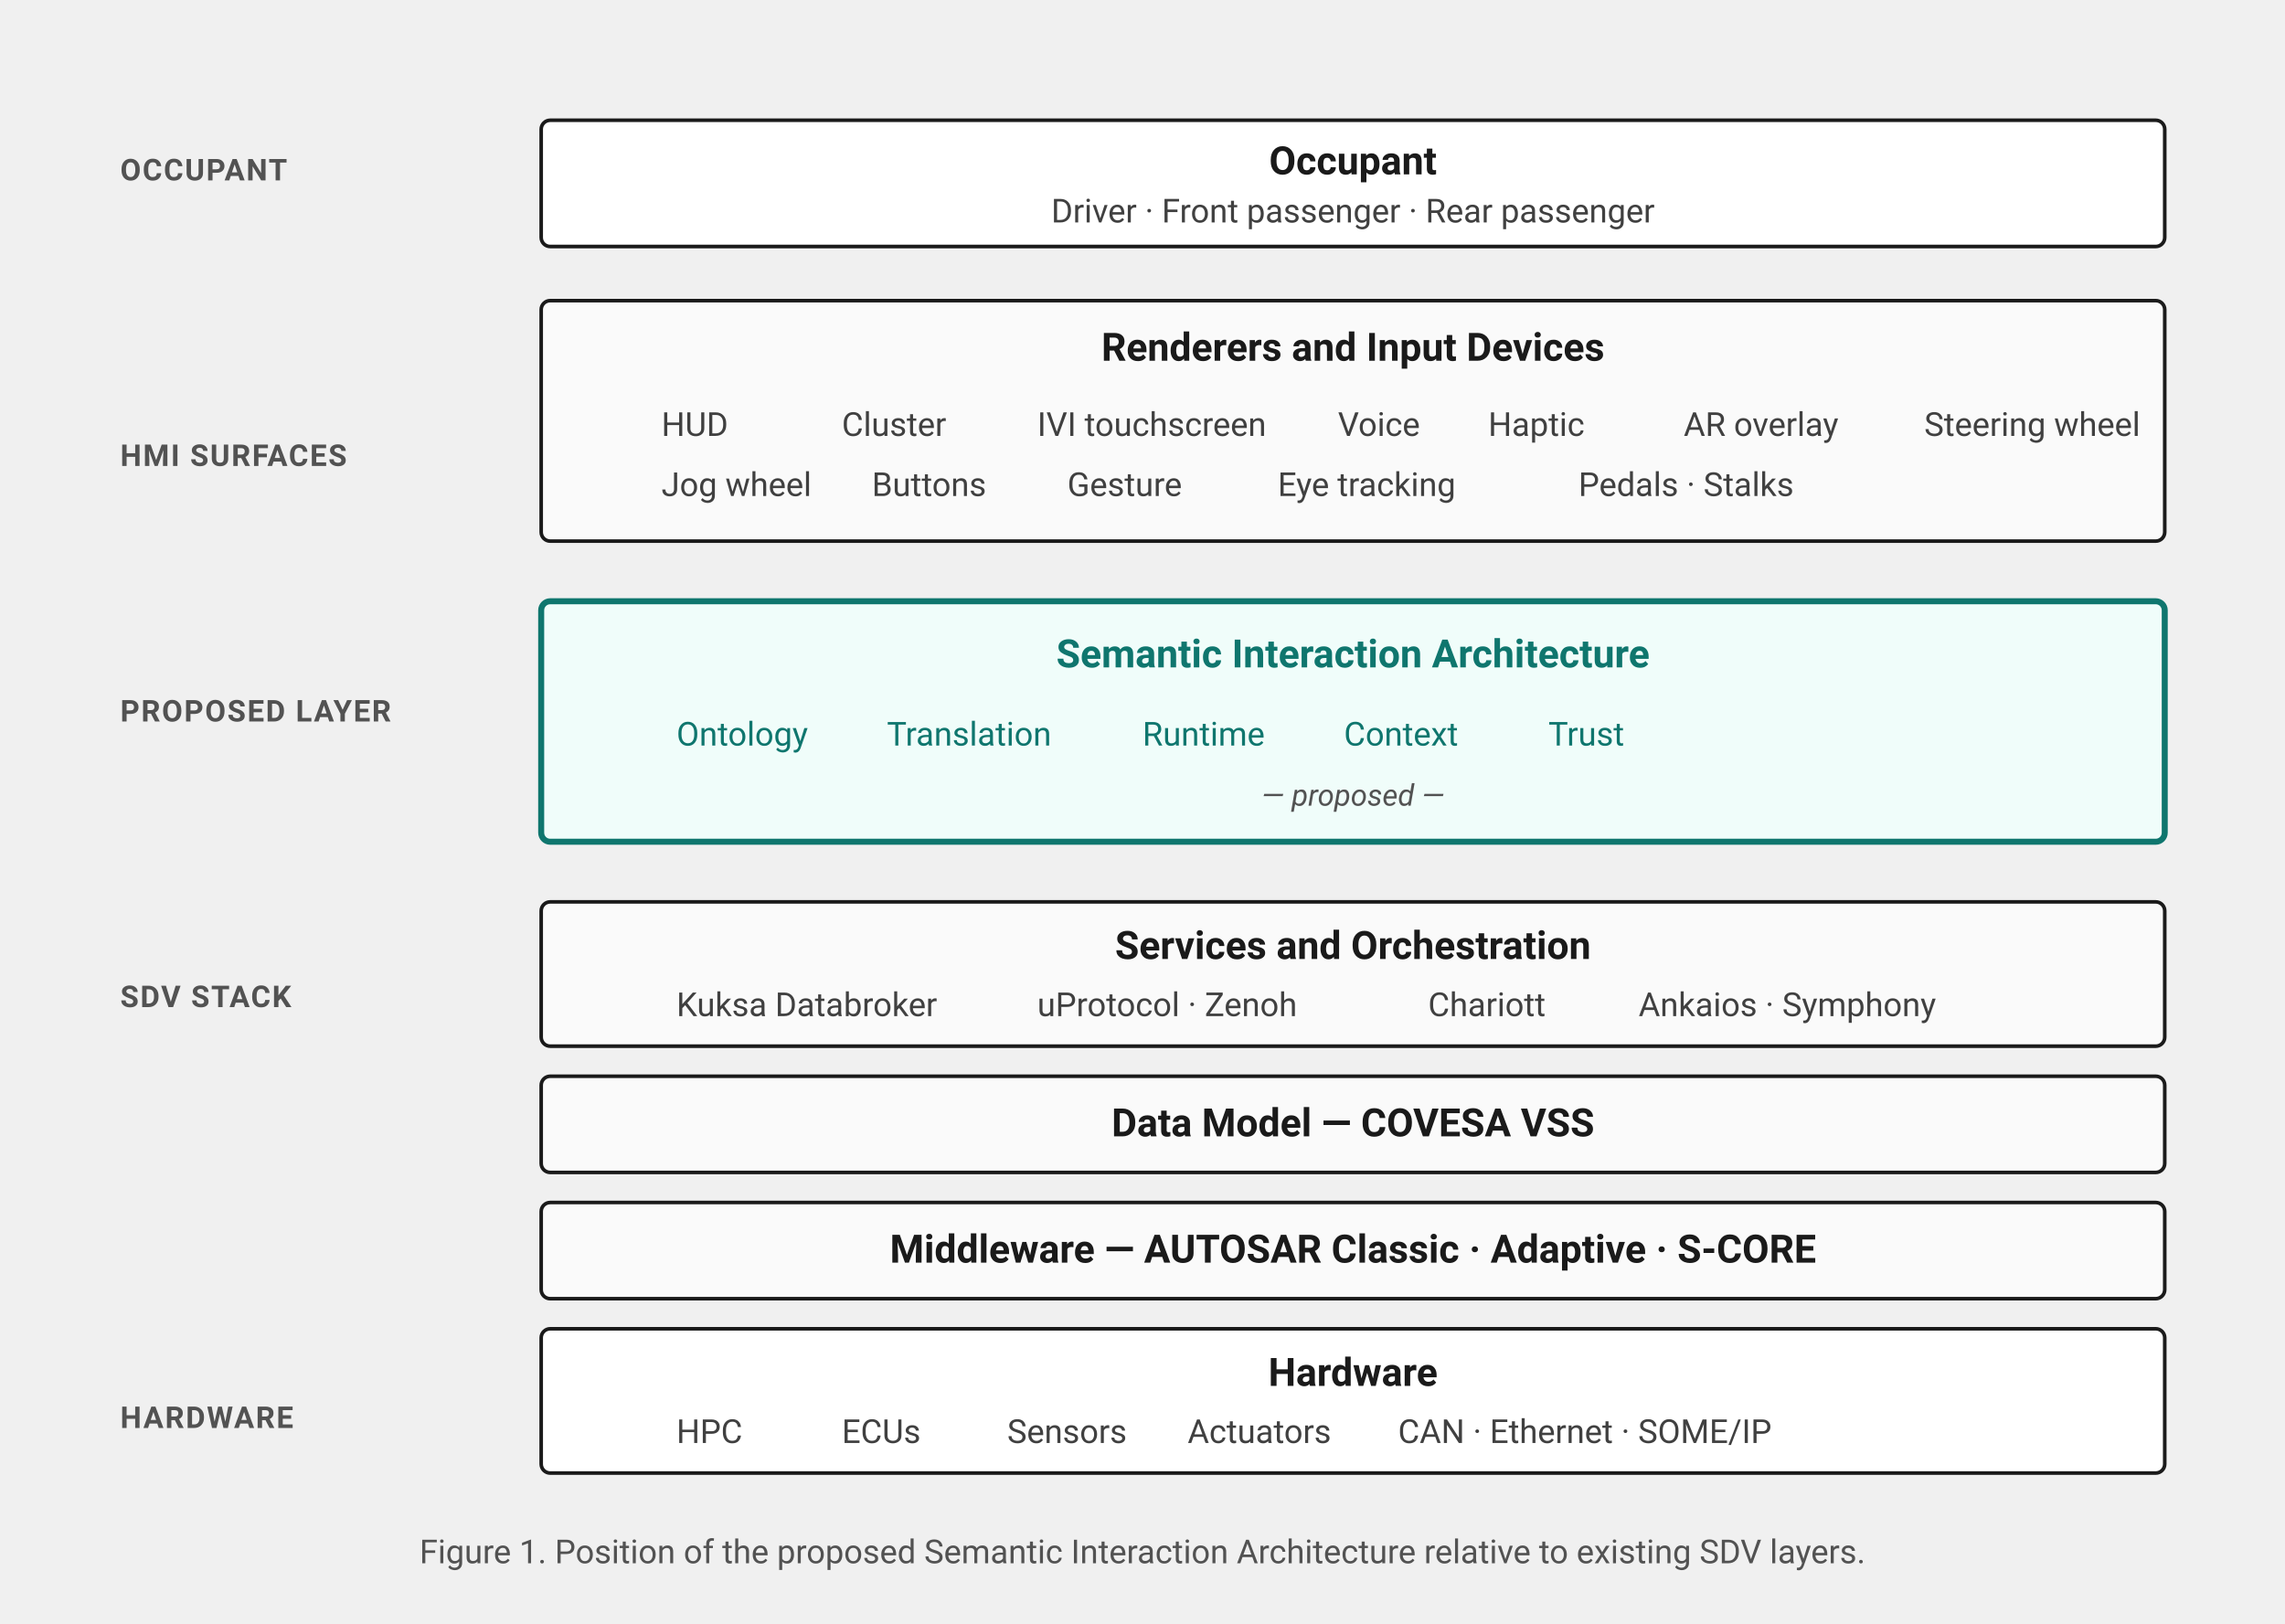
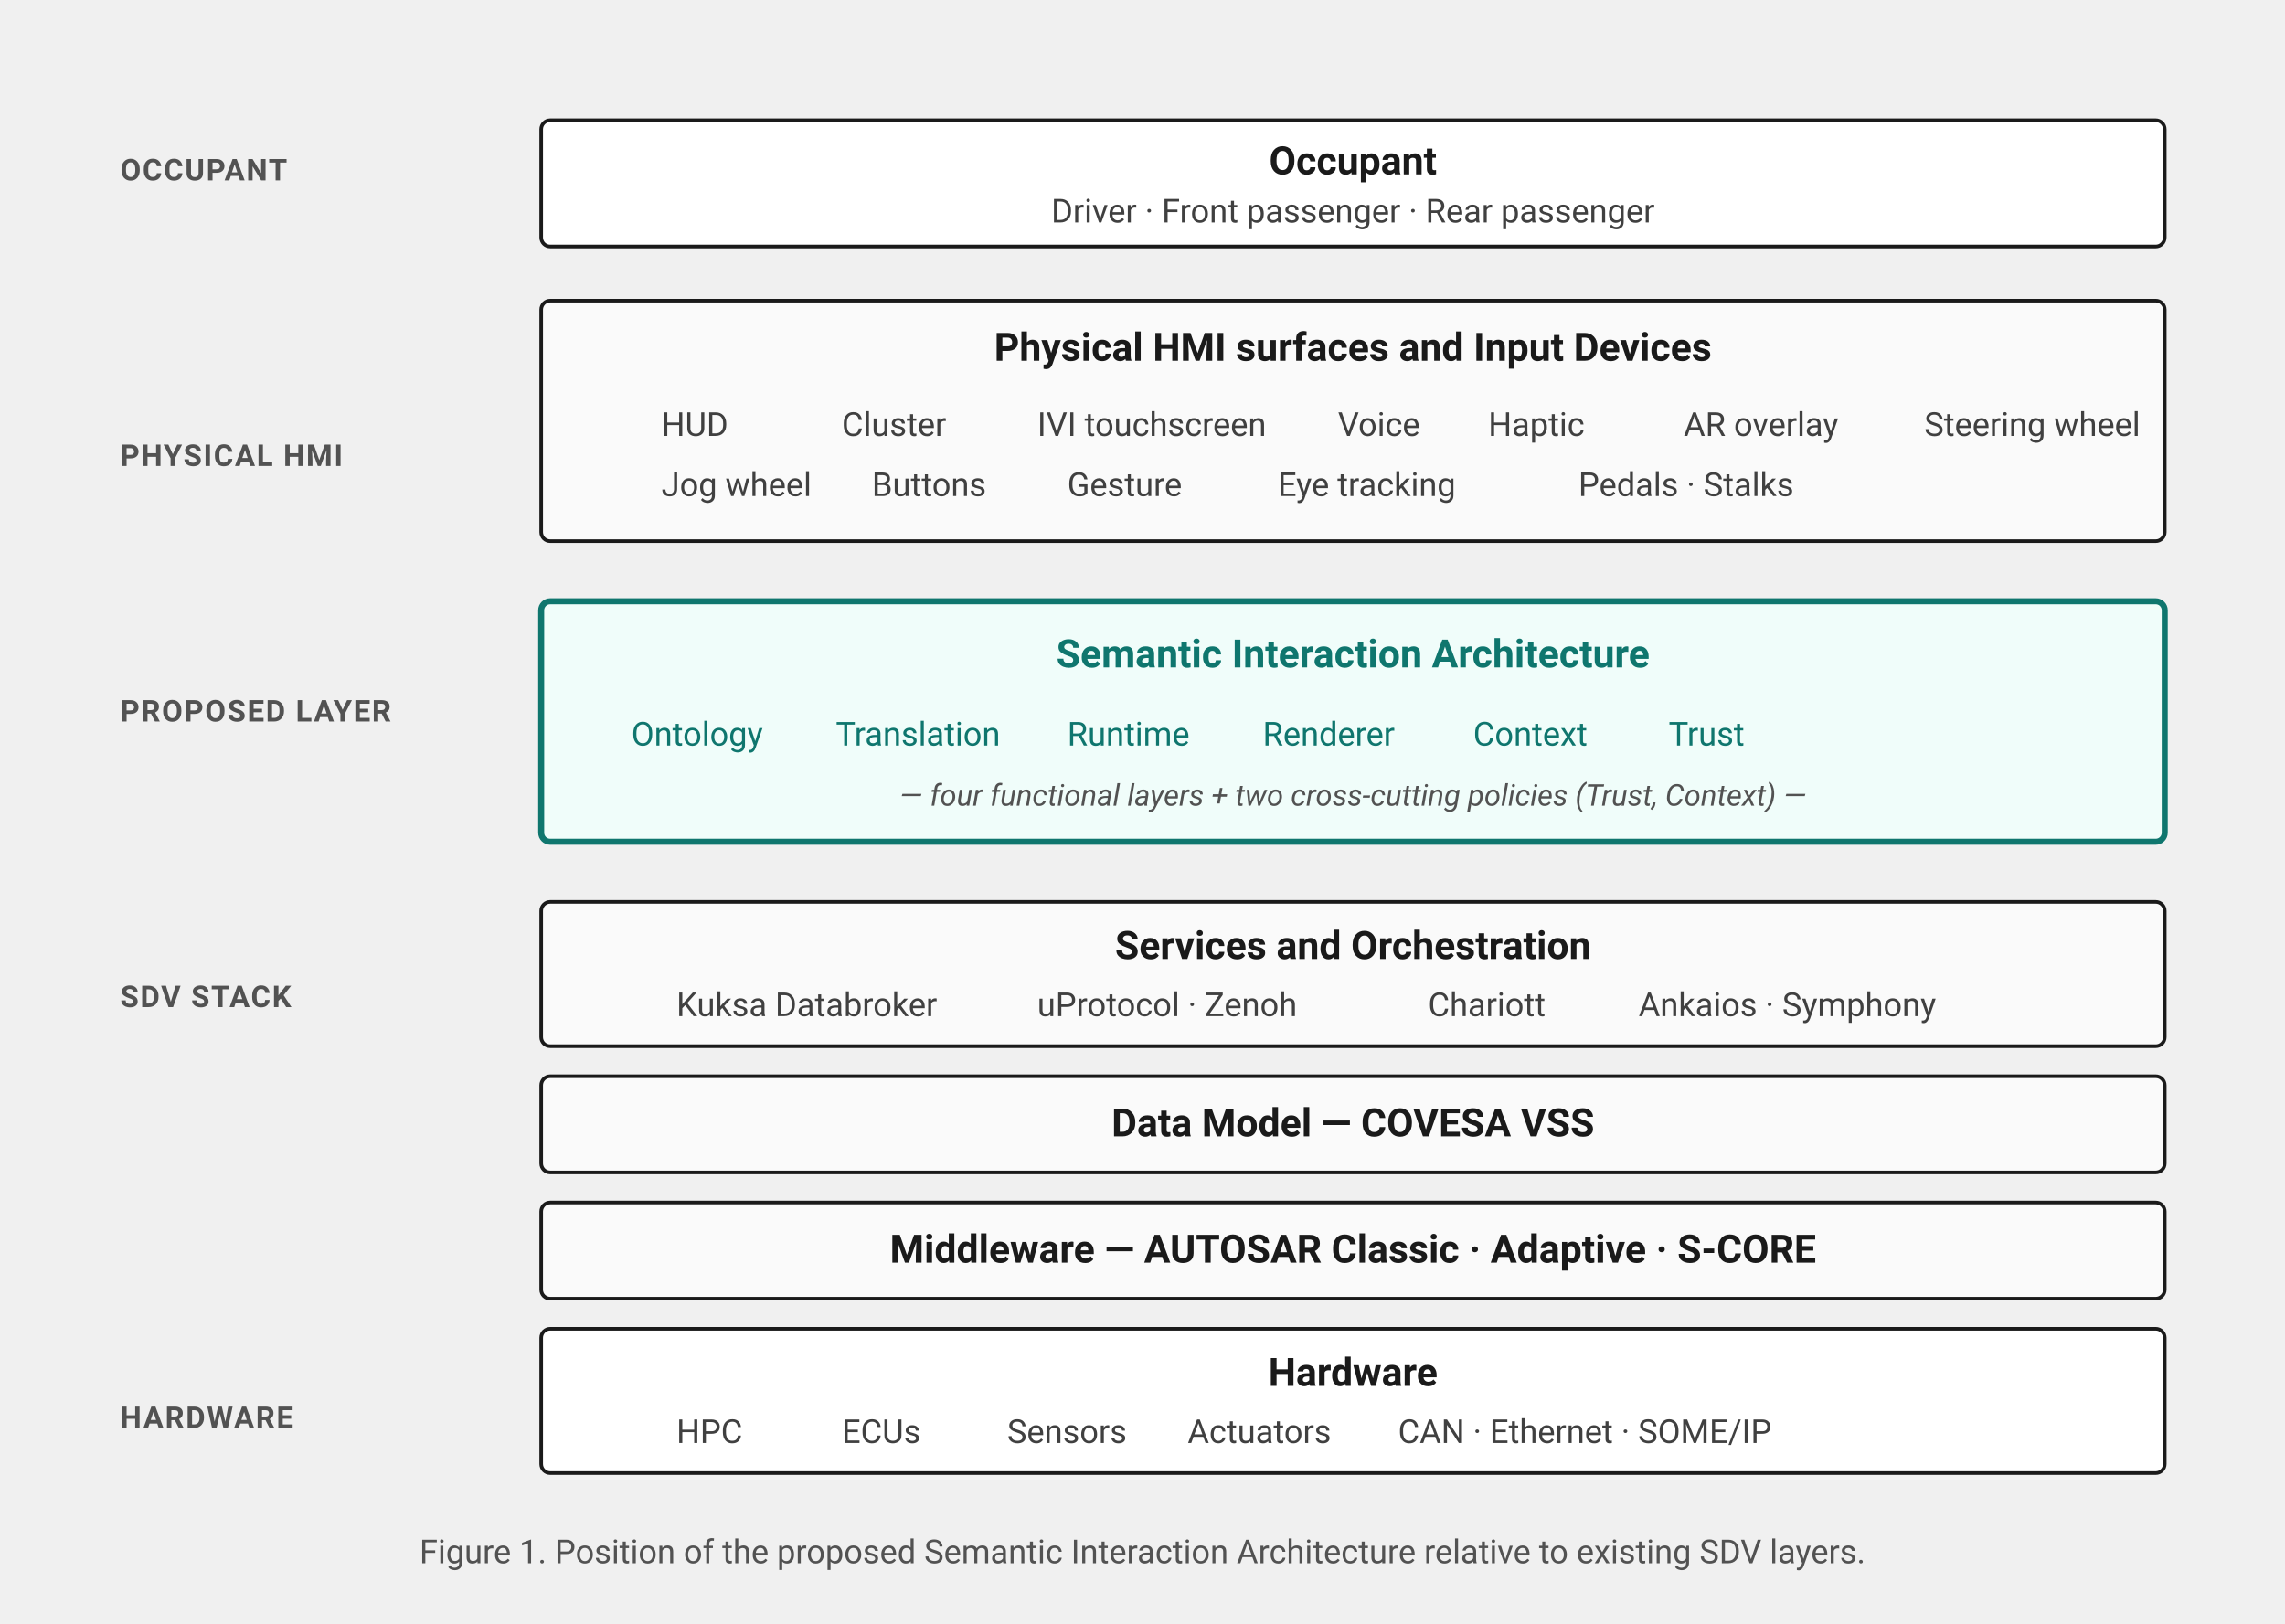
<svg xmlns="http://www.w3.org/2000/svg" viewBox="0 0 760 540" font-family="ui-sans-serif, -apple-system, 'Segoe UI', Roboto, sans-serif" role="img" aria-labelledby="title desc">
  <style>
    .layer { fill: #ffffff; stroke: #1a1a1a; stroke-width: 1.2; }
    .layer-sub { fill: #fafafa; stroke: #1a1a1a; stroke-width: 1.2; }
    .proposed { fill: #f0fdfa; stroke: #0f766e; stroke-width: 2; }
    .layer-label { font-size: 13px; font-weight: 600; fill: #1a1a1a; }
    .layer-label-accent { font-size: 13px; font-weight: 700; fill: #0f766e; }
    .component { font-size: 11px; fill: #404040; }
    .component-accent { font-size: 11px; fill: #0f766e; }
    .side-note { font-size: 10px; fill: #525252; font-style: italic; }
    .scope { font-size: 10px; font-weight: 600; fill: #525252; letter-spacing: 0.5px; }
    .figcap { font-size: 11px; fill: #525252; }
    .role-divider { stroke: #d4d4d4; stroke-width: 1; stroke-dasharray: 3 3; }
  </style>
  <text x="40" y="60" class="scope">OCCUPANT</text>
-   <text x="40" y="155" class="scope">HMI SURFACES</text>
+   <text x="40" y="155" class="scope">PHYSICAL HMI</text>
  <text x="40" y="240" class="scope">PROPOSED LAYER</text>
  <text x="40" y="335" class="scope">SDV STACK</text>
  <text x="40" y="475" class="scope">HARDWARE</text>
  <rect x="180" y="40" width="540" height="42" class="layer" rx="3" />
  <text x="450" y="58" text-anchor="middle" class="layer-label">Occupant</text>
  <text x="450" y="74" text-anchor="middle" class="component">Driver · Front passenger · Rear passenger</text>
  <rect x="180" y="100" width="540" height="80" class="layer-sub" rx="3" />
-   <text x="450" y="120" text-anchor="middle" class="layer-label">Renderers and Input Devices</text>
+   <text x="450" y="120" text-anchor="middle" class="layer-label">Physical HMI surfaces and Input Devices</text>
  <text x="220" y="145" class="component">HUD</text>
  <text x="280" y="145" class="component">Cluster</text>
  <text x="345" y="145" class="component">IVI touchscreen</text>
  <text x="445" y="145" class="component">Voice</text>
  <text x="495" y="145" class="component">Haptic</text>
  <text x="560" y="145" class="component">AR overlay</text>
  <text x="640" y="145" class="component">Steering wheel</text>
  <text x="220" y="165" class="component">Jog wheel</text>
  <text x="290" y="165" class="component">Buttons</text>
  <text x="355" y="165" class="component">Gesture</text>
  <text x="425" y="165" class="component">Eye tracking</text>
  <text x="525" y="165" class="component">Pedals · Stalks</text>
  <rect x="180" y="200" width="540" height="80" class="proposed" rx="3" />
  <text x="450" y="222" text-anchor="middle" class="layer-label-accent">Semantic Interaction Architecture</text>
-   <text x="225" y="248" class="component-accent">Ontology</text>
-   <text x="295" y="248" class="component-accent">Translation</text>
-   <text x="380" y="248" class="component-accent">Runtime</text>
-   <text x="447" y="248" class="component-accent">Context</text>
-   <text x="515" y="248" class="component-accent">Trust</text>
-   <text x="450" y="268" text-anchor="middle" class="side-note">— proposed —</text>
+   <text x="210" y="248" class="component-accent">Ontology</text>
+   <text x="278" y="248" class="component-accent">Translation</text>
+   <text x="355" y="248" class="component-accent">Runtime</text>
+   <text x="420" y="248" class="component-accent">Renderer</text>
+   <text x="490" y="248" class="component-accent">Context</text>
+   <text x="555" y="248" class="component-accent">Trust</text>
+   <text x="450" y="268" text-anchor="middle" class="side-note">— four functional layers + two cross-cutting policies (Trust, Context) —</text>
  <rect x="180" y="300" width="540" height="48" class="layer-sub" rx="3" />
  <text x="450" y="319" text-anchor="middle" class="layer-label">Services and Orchestration</text>
  <text x="225" y="338" class="component">Kuksa Databroker</text>
  <text x="345" y="338" class="component">uProtocol · Zenoh</text>
  <text x="475" y="338" class="component">Chariott</text>
  <text x="545" y="338" class="component">Ankaios · Symphony</text>
  <rect x="180" y="358" width="540" height="32" class="layer-sub" rx="3" />
  <text x="450" y="378" text-anchor="middle" class="layer-label">Data Model — COVESA VSS</text>
  <rect x="180" y="400" width="540" height="32" class="layer-sub" rx="3" />
  <text x="450" y="420" text-anchor="middle" class="layer-label">Middleware — AUTOSAR Classic · Adaptive · S-CORE</text>
  <rect x="180" y="442" width="540" height="48" class="layer" rx="3" />
  <text x="450" y="461" text-anchor="middle" class="layer-label">Hardware</text>
  <text x="225" y="480" class="component">HPC</text>
  <text x="280" y="480" class="component">ECUs</text>
  <text x="335" y="480" class="component">Sensors</text>
  <text x="395" y="480" class="component">Actuators</text>
  <text x="465" y="480" class="component">CAN · Ethernet · SOME/IP</text>
  <text x="380" y="520" text-anchor="middle" class="figcap">Figure 1. Position of the proposed Semantic Interaction Architecture relative to existing SDV layers.</text>
</svg>
